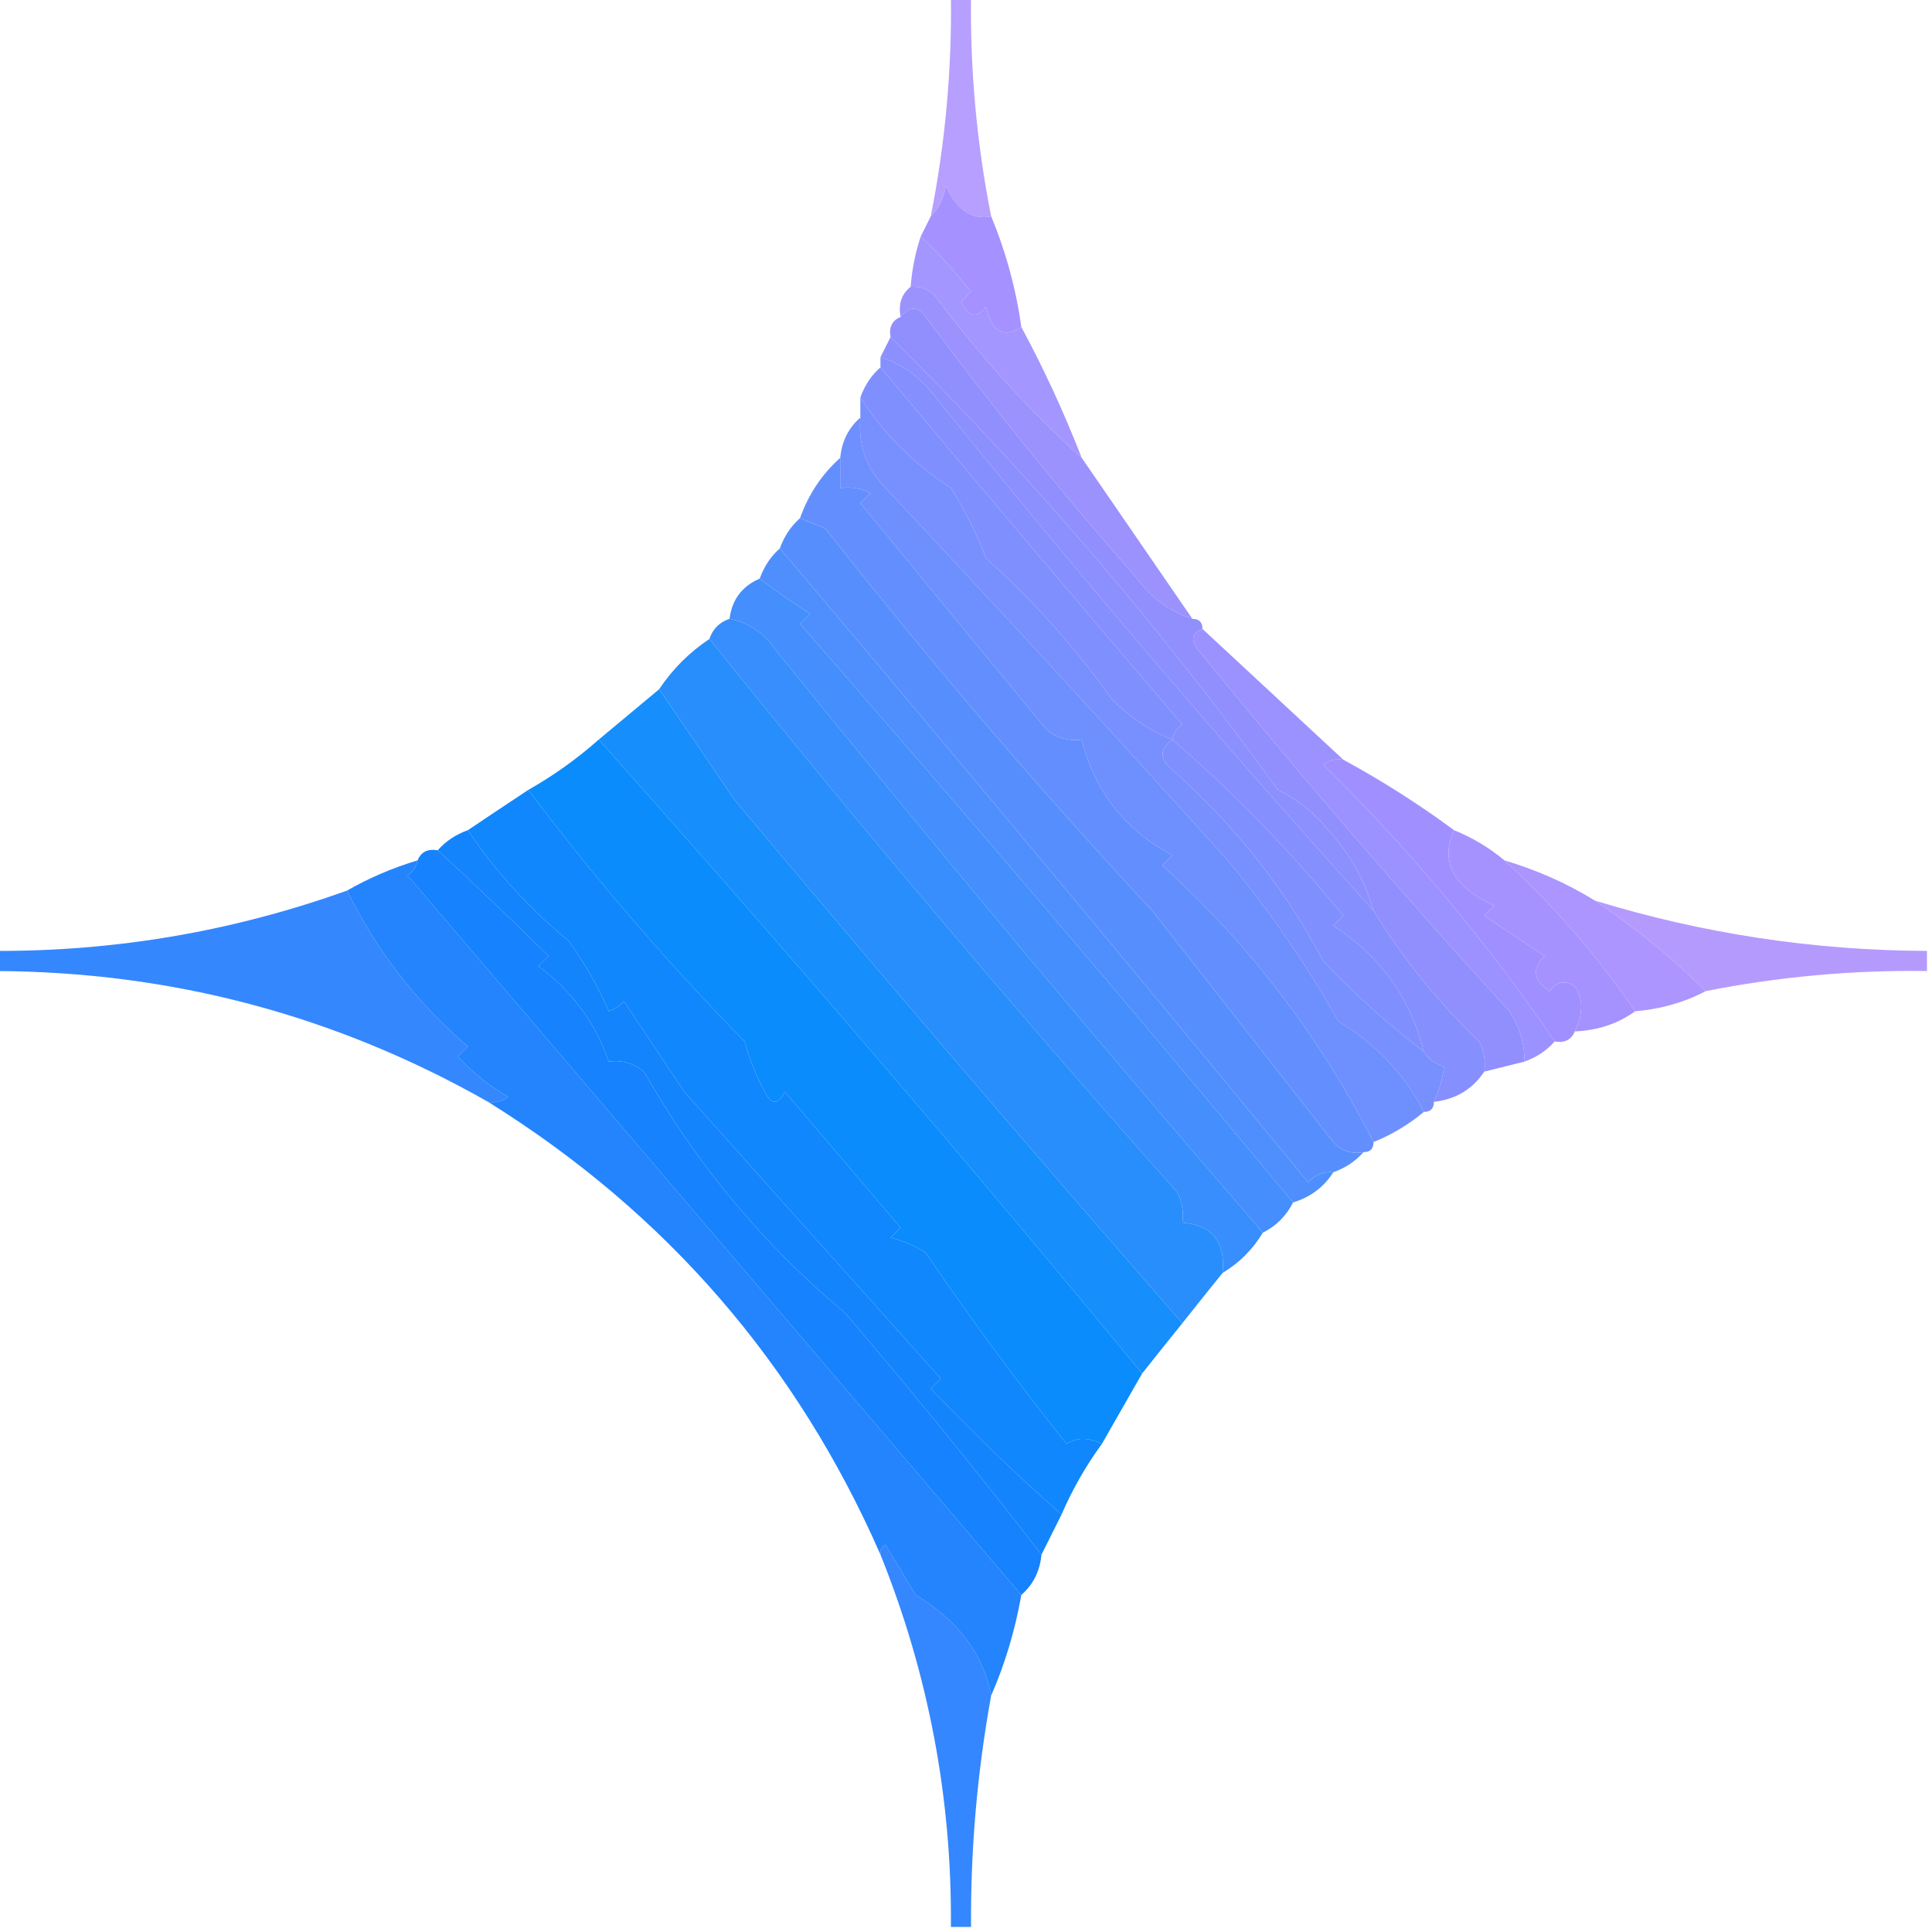
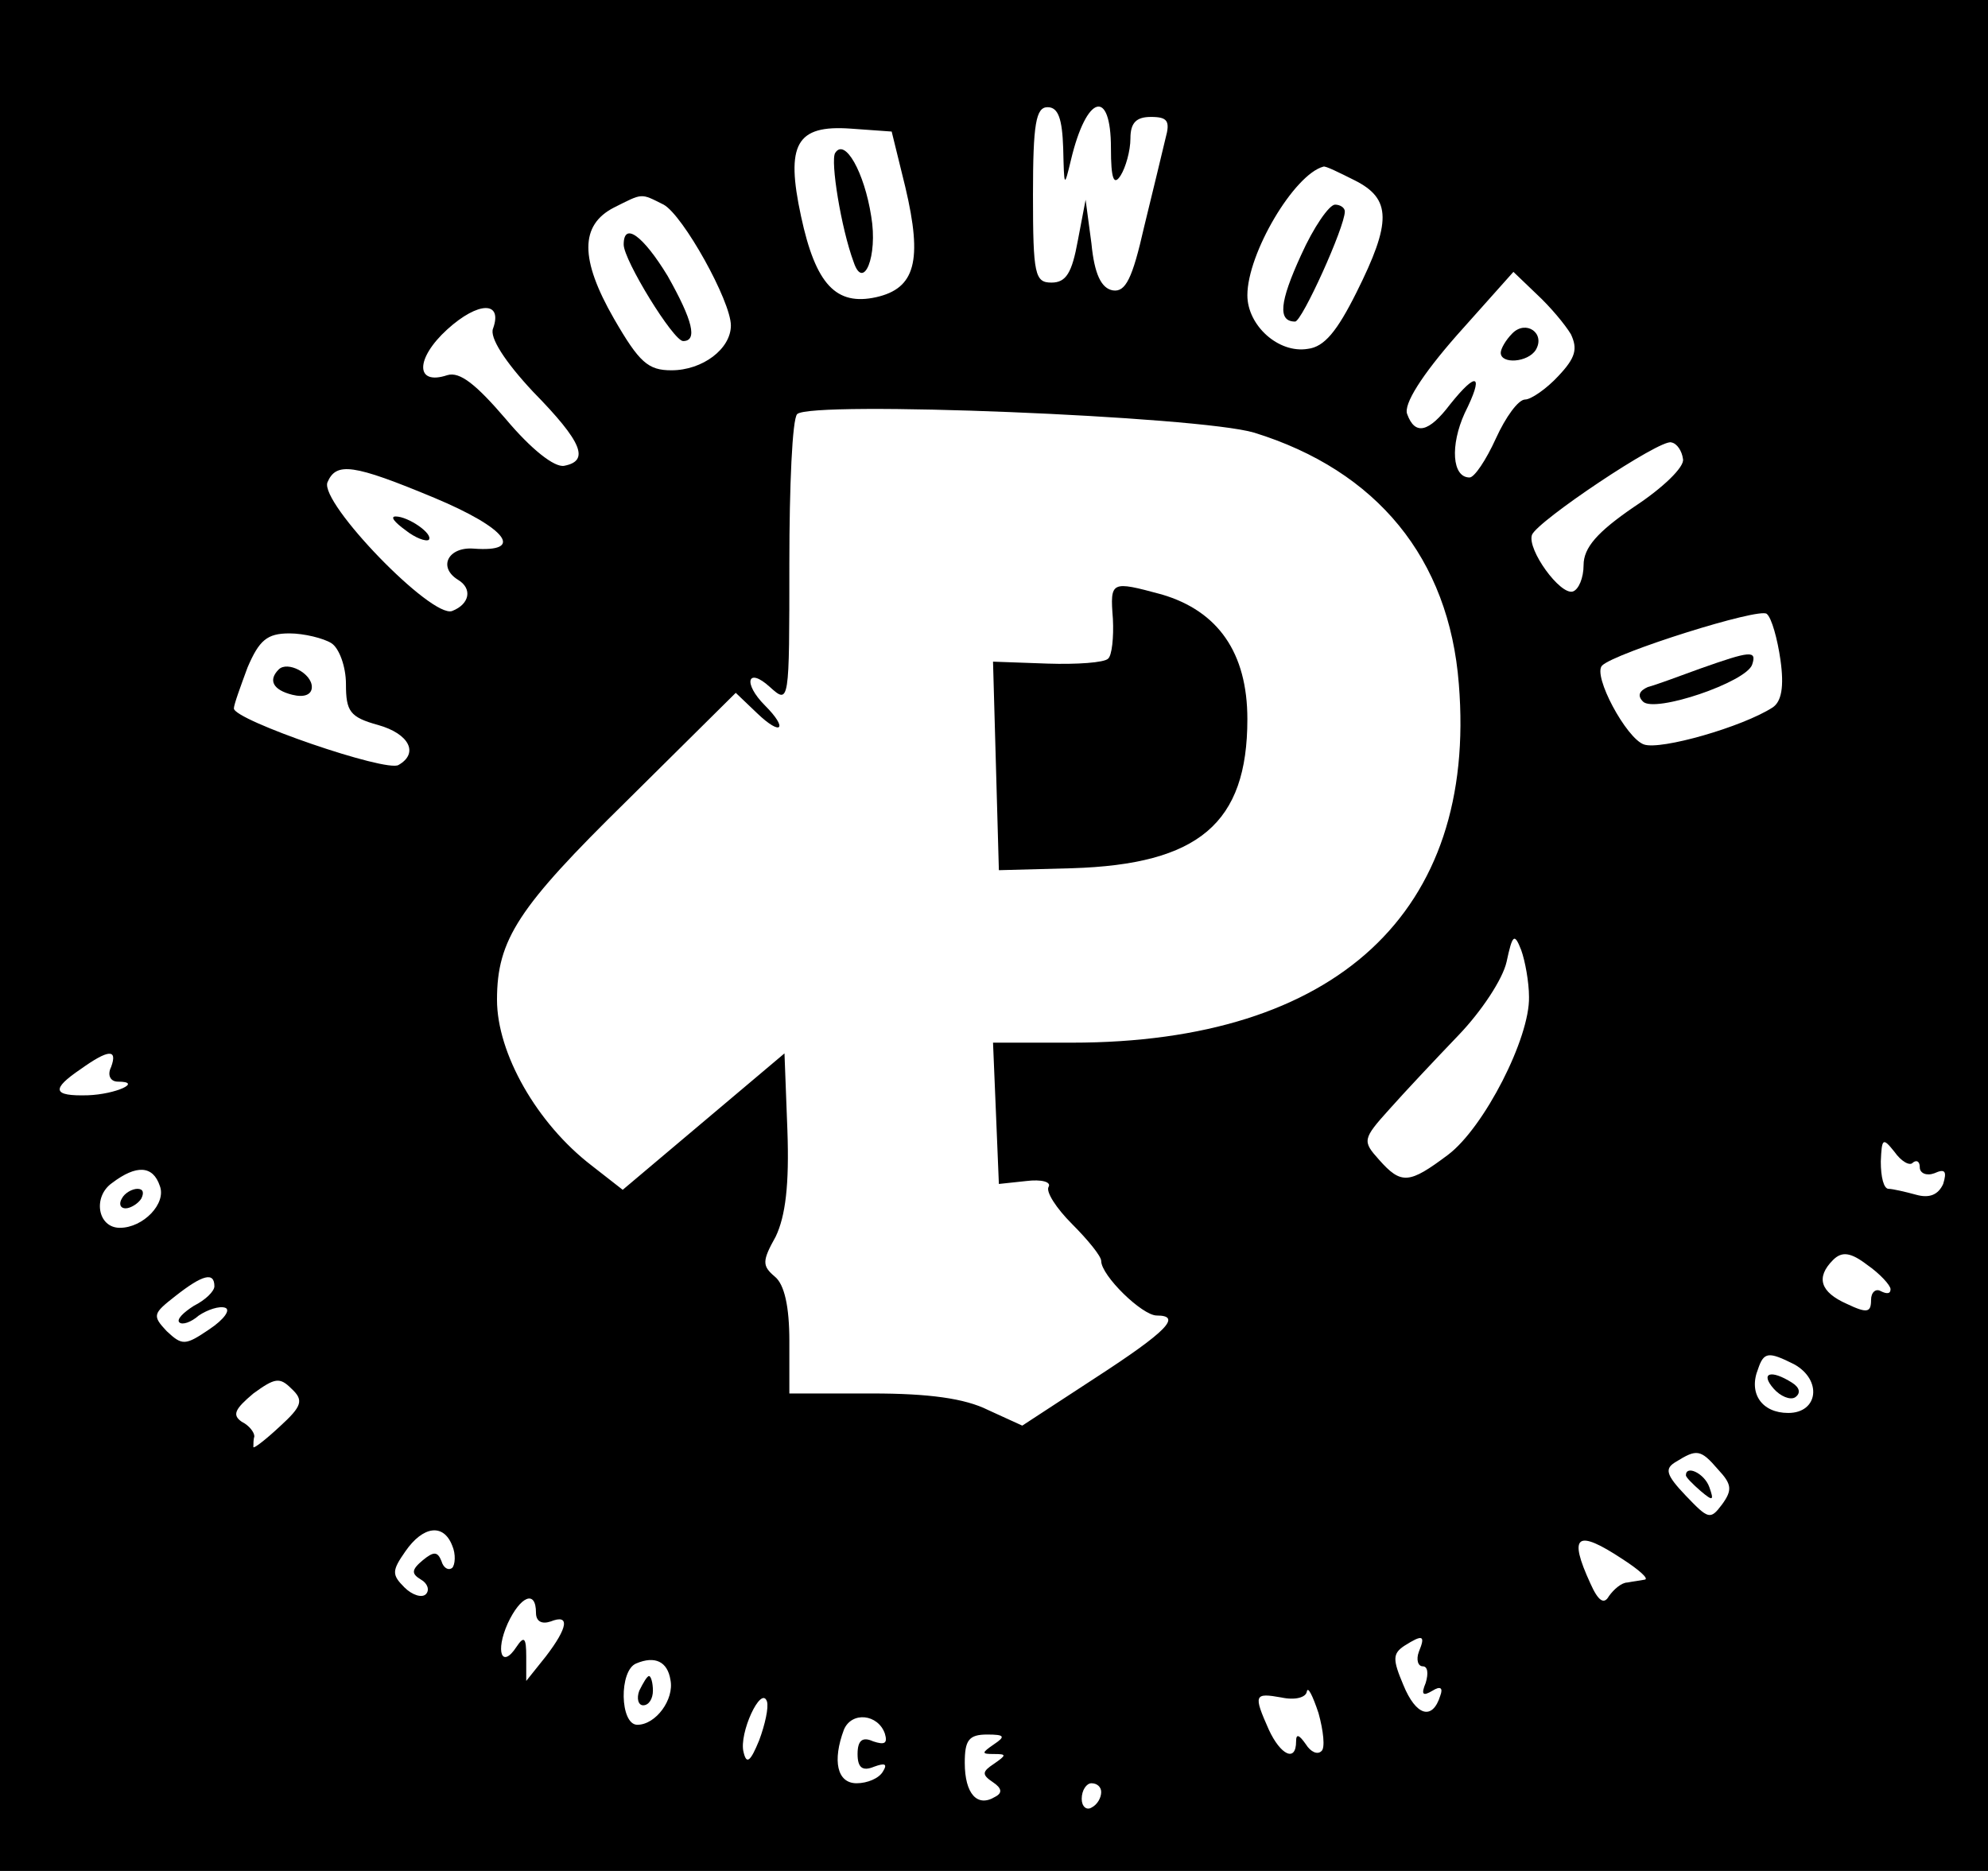
- <svg xmlns="http://www.w3.org/2000/svg" version="1.1" width="192px" height="192px" style="shape-rendering:geometricPrecision; text-rendering:geometricPrecision; image-rendering:optimizeQuality; fill-rule:evenodd; clip-rule:evenodd">
-   <g>
-     <path style="opacity:0.888" fill="#ad93fe" d="M 94.5,-0.5 C 95.167,-0.5 95.833,-0.5 96.5,-0.5C 96.395,6.912 97.062,14.245 98.5,21.5C 96.61,21.89 95.11,20.89 94,18.5C 93.768,19.738 93.268,20.738 92.5,21.5C 93.938,14.245 94.605,6.912 94.5,-0.5 Z" />
-   </g>
-   <g>
-     <path style="opacity:0.997" fill="#a591ff" d="M 98.5,21.5 C 99.964,25.019 100.964,28.686 101.5,32.5C 99.733,33.65 98.567,32.983 98,30.5C 97.086,31.654 96.253,31.487 95.5,30C 95.833,29.667 96.167,29.333 96.5,29C 94.736,26.77 93.069,24.936 91.5,23.5C 91.833,22.833 92.167,22.167 92.5,21.5C 93.268,20.738 93.768,19.738 94,18.5C 95.11,20.89 96.61,21.89 98.5,21.5 Z" />
-   </g>
-   <g>
-     <path style="opacity:0.949" fill="#9f90ff" d="M 91.5,23.5 C 93.069,24.936 94.736,26.77 96.5,29C 96.167,29.333 95.833,29.667 95.5,30C 96.253,31.487 97.086,31.654 98,30.5C 98.567,32.983 99.733,33.65 101.5,32.5C 103.736,36.645 105.736,40.978 107.5,45.5C 102.191,40.687 97.358,35.353 93,29.5C 92.329,28.748 91.496,28.414 90.5,28.5C 90.629,26.784 90.962,25.117 91.5,23.5 Z" />
-   </g>
-   <g>
-     <path style="opacity:0.977" fill="#9990fe" d="M 90.5,28.5 C 91.496,28.414 92.329,28.748 93,29.5C 97.358,35.353 102.191,40.687 107.5,45.5C 111.164,50.825 114.83,56.158 118.5,61.5C 116.265,60.772 114.432,59.439 113,57.5C 105.651,49.147 98.651,40.481 92,31.5C 91.23,30.402 90.397,30.402 89.5,31.5C 89.263,30.209 89.596,29.209 90.5,28.5 Z" />
-   </g>
-   <g>
-     <path style="opacity:1" fill="#8c8ffe" d="M 88.5,33.5 C 102.518,47.362 115.352,62.362 127,78.5C 128.955,79.453 130.622,80.787 132,82.5C 134.111,84.789 135.611,87.456 136.5,90.5C 121.544,73.943 107.044,56.943 93,39.5C 91.549,37.536 89.716,36.203 87.5,35.5C 87.833,34.833 88.167,34.167 88.5,33.5 Z" />
-   </g>
-   <g>
-     <path style="opacity:0.993" fill="#4d8ffd" d="M 77.5,54.5 C 95.397,75.687 112.897,96.687 130,117.5C 130.671,116.748 131.504,116.414 132.5,116.5C 131.564,117.974 130.23,118.974 128.5,119.5C 112.746,100.521 96.413,81.355 79.5,62C 79.833,61.667 80.167,61.333 80.5,61C 78.721,59.86 77.054,58.693 75.5,57.5C 75.932,56.291 76.599,55.291 77.5,54.5 Z" />
-   </g>
-   <g>
-     <path style="opacity:0.999" fill="#808ffe" d="M 87.5,36.5 C 97.35,48.304 107.35,60.138 117.5,72C 116.944,72.383 116.611,72.883 116.5,73.5C 114.264,72.611 112.264,71.278 110.5,69.5C 106.861,64.361 102.694,59.694 98,55.5C 97.06,53.058 95.894,50.725 94.5,48.5C 90.8,46.09 87.8,43.09 85.5,39.5C 85.932,38.291 86.599,37.291 87.5,36.5 Z" />
-   </g>
-   <g>
-     <path style="opacity:0.993" fill="#438efd" d="M 75.5,57.5 C 77.054,58.693 78.721,59.86 80.5,61C 80.167,61.333 79.833,61.667 79.5,62C 96.413,81.355 112.746,100.521 128.5,119.5C 127.833,120.833 126.833,121.833 125.5,122.5C 109.064,103.496 92.897,84.163 77,64.5C 75.871,62.859 74.371,61.859 72.5,61.5C 72.738,59.596 73.738,58.262 75.5,57.5 Z" />
-   </g>
-   <g>
-     <path style="opacity:0.999" fill="#378efc" d="M 72.5,61.5 C 74.371,61.859 75.871,62.859 77,64.5C 92.897,84.163 109.064,103.496 125.5,122.5C 124.5,124.167 123.167,125.5 121.5,126.5C 121.803,123.412 120.47,121.746 117.5,121.5C 117.649,120.448 117.483,119.448 117,118.5C 101.019,100.515 85.519,82.182 70.5,63.5C 70.833,62.5 71.5,61.833 72.5,61.5 Z" />
-   </g>
-   <g>
-     <path style="opacity:1" fill="#568ffd" d="M 79.5,51.5 C 80.216,51.783 81.049,52.116 82,52.5C 92.356,65.68 103.189,78.347 114.5,90.5C 120.5,98.167 126.5,105.833 132.5,113.5C 133.325,114.386 134.325,114.719 135.5,114.5C 134.71,115.401 133.71,116.068 132.5,116.5C 131.504,116.414 130.671,116.748 130,117.5C 112.897,96.687 95.397,75.687 77.5,54.5C 77.932,53.291 78.599,52.291 79.5,51.5 Z" />
-   </g>
-   <g>
-     <path style="opacity:0.999" fill="#868ffe" d="M 87.5,35.5 C 89.716,36.203 91.549,37.536 93,39.5C 107.044,56.943 121.544,73.943 136.5,90.5C 139.408,95.248 142.908,99.582 147,103.5C 147.483,104.448 147.649,105.448 147.5,106.5C 146.341,108.25 144.674,109.25 142.5,109.5C 143.048,108.312 143.381,107.145 143.5,106C 142.584,105.722 141.918,105.222 141.5,104.5C 140.151,99.155 137.151,94.988 132.5,92C 132.833,91.667 133.167,91.333 133.5,91C 128.236,84.573 122.57,78.739 116.5,73.5C 116.611,72.883 116.944,72.383 117.5,72C 107.35,60.138 97.35,48.304 87.5,36.5C 87.5,36.167 87.5,35.833 87.5,35.5 Z" />
-   </g>
-   <g>
-     <path style="opacity:0.977" fill="#9990ff" d="M 119.5,62.5 C 124.193,66.861 128.859,71.195 133.5,75.5C 132.761,75.369 132.094,75.536 131.5,76C 140.087,84.418 147.753,93.585 154.5,103.5C 153.71,104.401 152.71,105.068 151.5,105.5C 151.509,103.692 151.009,102.025 150,100.5C 139.322,88.82 128.989,76.82 119,64.5C 118.308,63.563 118.475,62.897 119.5,62.5 Z" />
-   </g>
-   <g>
-     <path style="opacity:1" fill="#788ffe" d="M 85.5,39.5 C 87.8,43.09 90.8,46.09 94.5,48.5C 95.894,50.725 97.06,53.058 98,55.5C 102.694,59.694 106.861,64.361 110.5,69.5C 112.264,71.278 114.264,72.611 116.5,73.5C 115.209,74.473 115.209,75.473 116.5,76.5C 122.742,82.05 127.742,88.383 131.5,95.5C 134.632,98.812 137.965,101.812 141.5,104.5C 141.918,105.222 142.584,105.722 143.5,106C 143.381,107.145 143.048,108.312 142.5,109.5C 142.5,110.167 142.167,110.5 141.5,110.5C 139.57,106.734 136.736,103.734 133,101.5C 129.839,95.853 126.172,90.519 122,85.5C 110.76,73.004 99.427,60.671 88,48.5C 86.097,46.559 85.264,44.226 85.5,41.5C 85.5,40.833 85.5,40.167 85.5,39.5 Z" />
-   </g>
-   <g>
-     <path style="opacity:1" fill="#168efc" d="M 65.5,68.5 C 67.98,72.109 70.48,75.776 73,79.5C 87.669,97 102.502,114.333 117.5,131.5C 116.136,133.191 114.803,134.858 113.5,136.5C 96.264,115.54 78.264,94.54 59.5,73.5C 61.475,71.863 63.475,70.196 65.5,68.5 Z" />
-   </g>
-   <g>
-     <path style="opacity:0.998" fill="#0a8cfc" d="M 59.5,73.5 C 78.264,94.54 96.264,115.54 113.5,136.5C 112.167,138.833 110.833,141.167 109.5,143.5C 108.153,142.829 106.986,142.829 106,143.5C 101.09,137.348 96.424,131.015 92,124.5C 90.933,123.809 89.766,123.309 88.5,123C 88.833,122.667 89.167,122.333 89.5,122C 85.696,117.525 81.863,113.025 78,108.5C 77.333,109.833 76.667,109.833 76,108.5C 75.138,106.913 74.471,105.246 74,103.5C 66.22,95.564 59.053,87.231 52.5,78.5C 55.009,77.079 57.343,75.412 59.5,73.5 Z" />
-   </g>
-   <g>
-     <path style="opacity:1" fill="#6e8ffe" d="M 85.5,41.5 C 85.264,44.226 86.097,46.559 88,48.5C 99.427,60.671 110.76,73.004 122,85.5C 126.172,90.519 129.839,95.853 133,101.5C 136.736,103.734 139.57,106.734 141.5,110.5C 139.999,111.752 138.332,112.752 136.5,113.5C 131.156,102.999 124.156,93.833 115.5,86C 115.833,85.667 116.167,85.333 116.5,85C 111.801,82.471 108.801,78.637 107.5,73.5C 106.178,73.67 105.011,73.337 104,72.5C 97.773,64.951 91.607,57.451 85.5,50C 85.833,49.667 86.167,49.333 86.5,49C 85.552,48.517 84.552,48.35 83.5,48.5C 83.5,47.5 83.5,46.5 83.5,45.5C 83.66,43.847 84.326,42.514 85.5,41.5 Z" />
-   </g>
-   <g>
-     <path style="opacity:0.996" fill="#a090ff" d="M 133.5,75.5 C 137.336,77.584 141.003,79.917 144.5,82.5C 143.083,85.632 144.417,88.132 148.5,90C 148.167,90.333 147.833,90.667 147.5,91C 149.5,92.333 151.5,93.667 153.5,95C 152.216,96.297 152.383,97.464 154,98.5C 154.718,97.549 155.551,97.383 156.5,98C 157.348,99.188 157.348,100.688 156.5,102.5C 156.158,103.338 155.492,103.672 154.5,103.5C 147.753,93.585 140.087,84.418 131.5,76C 132.094,75.536 132.761,75.369 133.5,75.5 Z" />
-   </g>
-   <g>
-     <path style="opacity:0.998" fill="#1087fc" d="M 52.5,78.5 C 59.053,87.231 66.22,95.564 74,103.5C 74.471,105.246 75.138,106.913 76,108.5C 76.667,109.833 77.333,109.833 78,108.5C 81.863,113.025 85.696,117.525 89.5,122C 89.167,122.333 88.833,122.667 88.5,123C 89.766,123.309 90.933,123.809 92,124.5C 96.424,131.015 101.09,137.348 106,143.5C 106.986,142.829 108.153,142.829 109.5,143.5C 107.914,145.67 106.58,148.004 105.5,150.5C 101.442,146.96 97.109,142.794 92.5,138C 92.833,137.667 93.167,137.333 93.5,137C 84.646,127.129 76.146,117.629 68,108.5C 66,105.5 64,102.5 62,99.5C 61.586,99.957 61.086,100.291 60.5,100.5C 59.423,98.013 58.09,95.68 56.5,93.5C 52.48,90.169 49.146,86.502 46.5,82.5C 48.463,81.18 50.463,79.847 52.5,78.5 Z" />
-   </g>
-   <g>
-     <path style="opacity:1" fill="#638ffe" d="M 83.5,45.5 C 83.5,46.5 83.5,47.5 83.5,48.5C 84.552,48.35 85.552,48.517 86.5,49C 86.167,49.333 85.833,49.667 85.5,50C 91.607,57.451 97.773,64.951 104,72.5C 105.011,73.337 106.178,73.67 107.5,73.5C 108.801,78.637 111.801,82.471 116.5,85C 116.167,85.333 115.833,85.667 115.5,86C 124.156,93.833 131.156,102.999 136.5,113.5C 136.5,114.167 136.167,114.5 135.5,114.5C 134.325,114.719 133.325,114.386 132.5,113.5C 126.5,105.833 120.5,98.167 114.5,90.5C 103.189,78.347 92.356,65.68 82,52.5C 81.049,52.116 80.216,51.783 79.5,51.5C 80.351,49.118 81.684,47.118 83.5,45.5 Z" />
-   </g>
-   <g>
-     <path style="opacity:0.987" fill="#a491ff" d="M 144.5,82.5 C 146.368,83.263 148.035,84.263 149.5,85.5C 154.348,89.931 158.681,94.931 162.5,100.5C 160.786,101.738 158.786,102.405 156.5,102.5C 157.348,100.688 157.348,99.188 156.5,98C 155.551,97.383 154.718,97.549 154,98.5C 152.383,97.464 152.216,96.297 153.5,95C 151.5,93.667 149.5,92.333 147.5,91C 147.833,90.667 148.167,90.333 148.5,90C 144.417,88.132 143.083,85.632 144.5,82.5 Z" />
-   </g>
-   <g>
-     <path style="opacity:0.999" fill="#1384fc" d="M 46.5,82.5 C 49.146,86.502 52.48,90.169 56.5,93.5C 58.09,95.68 59.423,98.013 60.5,100.5C 61.086,100.291 61.586,99.957 62,99.5C 64,102.5 66,105.5 68,108.5C 76.146,117.629 84.646,127.129 93.5,137C 93.167,137.333 92.833,137.667 92.5,138C 97.109,142.794 101.442,146.96 105.5,150.5C 104.833,151.833 104.167,153.167 103.5,154.5C 97.267,146.418 90.767,138.418 84,130.5C 75.889,123.72 69.222,115.72 64,106.5C 62.989,105.663 61.822,105.33 60.5,105.5C 59.168,101.658 56.835,98.491 53.5,96C 53.833,95.667 54.167,95.333 54.5,95C 50.916,91.446 47.249,87.946 43.5,84.5C 44.291,83.599 45.291,82.932 46.5,82.5 Z" />
-   </g>
-   <g>
-     <path style="opacity:0.999" fill="#7f8ffe" d="M 116.5,73.5 C 122.57,78.739 128.236,84.573 133.5,91C 133.167,91.333 132.833,91.667 132.5,92C 137.151,94.988 140.151,99.155 141.5,104.5C 137.965,101.812 134.632,98.812 131.5,95.5C 127.742,88.383 122.742,82.05 116.5,76.5C 115.209,75.473 115.209,74.473 116.5,73.5 Z" />
-   </g>
-   <g>
-     <path style="opacity:1" fill="#918ffe" d="M 118.5,61.5 C 119.167,61.5 119.5,61.833 119.5,62.5C 118.475,62.897 118.308,63.563 119,64.5C 128.989,76.82 139.322,88.82 150,100.5C 151.009,102.025 151.509,103.692 151.5,105.5C 150.167,105.833 148.833,106.167 147.5,106.5C 147.649,105.448 147.483,104.448 147,103.5C 142.908,99.582 139.408,95.248 136.5,90.5C 135.611,87.456 134.111,84.789 132,82.5C 130.622,80.787 128.955,79.453 127,78.5C 115.352,62.362 102.518,47.362 88.5,33.5C 88.328,32.508 88.662,31.842 89.5,31.5C 90.397,30.402 91.23,30.402 92,31.5C 98.651,40.481 105.651,49.147 113,57.5C 114.432,59.439 116.265,60.772 118.5,61.5 Z" />
-   </g>
-   <g>
-     <path style="opacity:0.964" fill="#1b7ffd" d="M 41.5,85.5 C 41.389,86.117 41.056,86.617 40.5,87C 60.827,110.832 81.161,134.666 101.5,158.5C 100.87,162.048 99.87,165.381 98.5,168.5C 97.729,164.386 95.229,161.052 91,158.5C 90,156.833 89,155.167 88,153.5C 87.601,153.728 87.435,154.062 87.5,154.5C 79.178,135.507 66.178,120.507 48.5,109.5C 49.239,109.631 49.906,109.464 50.5,109C 48.627,107.915 46.96,106.582 45.5,105C 45.833,104.667 46.167,104.333 46.5,104C 41.405,99.625 37.405,94.458 34.5,88.5C 36.649,87.264 38.982,86.264 41.5,85.5 Z" />
-   </g>
-   <g>
-     <path style="opacity:1" fill="#1682fd" d="M 43.5,84.5 C 47.249,87.946 50.916,91.446 54.5,95C 54.167,95.333 53.833,95.667 53.5,96C 56.835,98.491 59.168,101.658 60.5,105.5C 61.822,105.33 62.989,105.663 64,106.5C 69.222,115.72 75.889,123.72 84,130.5C 90.767,138.418 97.267,146.418 103.5,154.5C 103.34,156.153 102.674,157.486 101.5,158.5C 81.161,134.666 60.827,110.832 40.5,87C 41.056,86.617 41.389,86.117 41.5,85.5C 41.842,84.662 42.508,84.328 43.5,84.5 Z" />
-   </g>
-   <g>
-     <path style="opacity:0.97" fill="#aa92fe" d="M 149.5,85.5 C 152.744,86.463 155.744,87.796 158.5,89.5C 162.501,92.175 166.168,95.175 169.5,98.5C 167.401,99.612 165.067,100.279 162.5,100.5C 158.681,94.931 154.348,89.931 149.5,85.5 Z" />
-   </g>
-   <g>
-     <path style="opacity:0.904" fill="#207bfe" d="M 34.5,88.5 C 37.405,94.458 41.405,99.625 46.5,104C 46.167,104.333 45.833,104.667 45.5,105C 46.96,106.582 48.627,107.915 50.5,109C 49.906,109.464 49.239,109.631 48.5,109.5C 33.344,100.895 17.01,96.562 -0.5,96.5C -0.5,95.833 -0.5,95.167 -0.5,94.5C 11.532,94.55 23.198,92.55 34.5,88.5 Z" />
-   </g>
-   <g>
-     <path style="opacity:0.951" fill="#b195fe" d="M 158.5,89.5 C 169.244,92.791 180.244,94.457 191.5,94.5C 191.5,95.167 191.5,95.833 191.5,96.5C 184.088,96.395 176.755,97.062 169.5,98.5C 166.168,95.175 162.501,92.175 158.5,89.5 Z" />
-   </g>
-   <g>
-     <path style="opacity:1" fill="#288efc" d="M 70.5,63.5 C 85.519,82.182 101.019,100.515 117,118.5C 117.483,119.448 117.649,120.448 117.5,121.5C 120.47,121.746 121.803,123.412 121.5,126.5C 120.136,128.191 118.803,129.858 117.5,131.5C 102.502,114.333 87.669,97 73,79.5C 70.48,75.776 67.98,72.109 65.5,68.5C 66.833,66.5 68.5,64.833 70.5,63.5 Z" />
-   </g>
-   <g>
-     <path style="opacity:0.908" fill="#207bfe" d="M 98.5,168.5 C 97.117,176.097 96.45,183.764 96.5,191.5C 95.833,191.5 95.167,191.5 94.5,191.5C 94.605,178.693 92.272,166.36 87.5,154.5C 87.435,154.062 87.601,153.728 88,153.5C 89,155.167 90,156.833 91,158.5C 95.229,161.052 97.729,164.386 98.5,168.5 Z" />
+ <svg xmlns="http://www.w3.org/2000/svg" version="1.0" width="204pt" height="192pt" viewBox="0 0 204 192" preserveAspectRatio="xMidYMid meet">
+   <g transform="translate(0,192) scale(0.1,-0.1)" fill="#000000" stroke="none">
+     <path d="M0 960 l0 -960 1020 0 1020 0 0 960 0 960 -1020 0 -1020 0 0 -960z m1091 808 c1 -41 1 -41 8 -12 16 67 41 74 41 12 0 -32 3 -39 10 -28 5 8 10 25 10 38 0 16 6 22 21 22 17 0 20 -4 15 -22 -3 -13 -13 -54 -22 -91 -12 -53 -19 -67 -32 -65 -12 2 -19 17 -22 48 l-6 45 -8 -42 c-6 -33 -12 -43 -27 -43 -17 0 -19 8 -19 90 0 73 3 90 15 90 11 0 15 -12 16 -42z m-162 -40 c18 -76 10 -104 -30 -113 -41 -9 -62 13 -77 83 -16 74 -5 94 51 90 l42 -3 14 -57z m461 7 c38 -19 38 -43 2 -115 -20 -40 -33 -56 -50 -58 -30 -5 -62 24 -62 55 0 43 48 124 78 132 2 1 16 -6 32 -14z m-709 -25 c20 -11 69 -99 69 -124 0 -24 -29 -46 -61 -46 -24 0 -33 8 -59 53 -35 61 -35 96 0 114 30 15 27 15 51 3z m931 -133 c7 -15 5 -24 -13 -43 -12 -13 -28 -24 -34 -24 -7 0 -20 -18 -30 -40 -10 -22 -22 -40 -27 -40 -18 0 -20 33 -5 66 20 40 13 44 -15 9 -22 -29 -36 -32 -44 -10 -4 10 15 40 51 81 l58 65 24 -23 c14 -13 29 -31 35 -41z m-1106 6 c-4 -9 12 -34 41 -65 51 -52 58 -71 32 -76 -10 -2 -34 17 -60 48 -30 35 -47 49 -60 45 -33 -11 -33 17 0 47 32 29 57 29 47 1z m781 -107 c126 -39 200 -129 210 -258 19 -234 -126 -368 -397 -368 l-81 0 3 -72 3 -73 28 3 c16 2 26 -1 23 -6 -3 -5 8 -22 24 -38 16 -16 30 -33 30 -38 0 -15 42 -56 57 -56 26 0 11 -16 -63 -64 l-75 -49 -35 16 c-24 12 -61 17 -119 17 l-85 0 0 54 c0 35 -5 58 -15 66 -13 11 -13 16 1 41 10 21 14 53 12 109 l-3 79 -83 -70 -83 -70 -32 25 c-56 43 -97 115 -97 170 0 62 22 95 133 204 l112 111 22 -21 c25 -24 32 -16 8 8 -23 23 -18 40 5 19 20 -18 20 -17 20 127 0 79 3 148 8 153 13 14 412 -2 469 -19z m440 -27 c2 -8 -21 -30 -50 -49 -38 -26 -52 -42 -52 -60 0 -13 -5 -25 -11 -27 -13 -4 -47 43 -42 58 5 14 132 99 143 95 6 -1 11 -9 12 -17z m-1281 -40 c74 -31 93 -56 40 -52 -26 2 -37 -19 -16 -32 15 -9 12 -25 -6 -32 -21 -8 -136 111 -128 132 9 21 26 19 110 -16z m1381 -166 c4 -28 1 -43 -8 -49 -31 -20 -115 -44 -132 -38 -18 6 -53 71 -43 81 13 13 162 60 169 53 5 -4 11 -26 14 -47z m-1487 17 c8 -5 15 -24 15 -42 0 -28 4 -34 33 -42 32 -9 42 -29 21 -41 -12 -8 -169 46 -169 58 0 4 7 23 14 42 12 28 20 35 43 35 15 0 35 -5 43 -10z m1229 -363 c1 -42 -46 -134 -83 -162 -40 -30 -48 -31 -71 -5 -17 19 -17 21 11 52 16 18 48 52 71 76 23 24 45 57 49 75 6 28 8 30 15 12 4 -11 8 -33 8 -48z m-1455 -72 c-4 -8 -1 -15 7 -15 26 0 -2 -13 -31 -14 -36 -1 -38 6 -7 27 28 20 38 21 31 2z m1849 -98 c4 3 7 1 7 -5 0 -6 7 -9 15 -6 11 5 13 2 9 -11 -5 -11 -14 -15 -28 -11 -11 3 -24 6 -28 6 -5 0 -8 12 -8 28 1 24 2 25 14 10 7 -10 16 -15 19 -11z m-1799 -24 c7 -18 -17 -43 -41 -43 -23 0 -28 32 -8 46 25 19 42 18 49 -3z m1776 -106 c0 -5 -4 -5 -10 -2 -5 3 -10 -1 -10 -9 0 -13 -4 -14 -25 -4 -27 12 -32 27 -14 45 9 9 18 8 35 -5 13 -9 24 -21 24 -25z m-1720 3 c0 -5 -9 -14 -21 -20 -11 -7 -18 -14 -15 -17 3 -3 12 0 20 7 9 6 21 10 27 8 6 -2 -1 -12 -16 -22 -25 -17 -28 -17 -44 -2 -15 16 -14 18 9 36 28 22 40 25 40 10z m1621 -80 c29 -16 25 -50 -6 -50 -27 0 -41 20 -31 45 6 18 11 18 37 5z m-1554 -64 c-15 -14 -27 -23 -27 -21 0 3 0 8 1 11 0 4 -5 11 -13 15 -10 7 -7 13 12 29 22 16 27 17 39 5 13 -12 11 -18 -12 -39z m1476 -44 c14 -15 15 -21 4 -36 -12 -16 -14 -15 -37 9 -21 22 -22 28 -10 35 21 13 25 13 43 -8z m-1299 -78 c4 -9 3 -20 0 -23 -4 -3 -9 0 -11 7 -4 10 -8 10 -19 1 -12 -10 -12 -14 -2 -20 7 -4 9 -11 5 -15 -4 -4 -14 -1 -22 7 -13 13 -13 17 1 37 18 26 39 29 48 6z m1201 -14 c17 -11 27 -20 23 -21 -5 -1 -13 -2 -18 -3 -6 0 -14 -7 -19 -14 -5 -9 -11 -5 -19 13 -23 50 -14 56 33 25z m-1115 -55 c0 -9 6 -12 15 -9 20 8 18 -6 -5 -36 l-20 -25 0 25 c0 19 -2 22 -10 10 -15 -23 -22 -5 -9 24 13 28 29 35 29 11z m906 -40 c-3 -8 -1 -15 4 -15 5 0 6 -7 3 -17 -5 -12 -3 -14 7 -8 8 5 11 3 8 -5 -8 -26 -25 -21 -38 11 -11 26 -11 32 1 40 19 12 22 11 15 -6z m-768 -29 c4 -20 -15 -46 -34 -46 -18 0 -19 56 -1 63 19 8 32 2 35 -17z m668 -73 c-4 -4 -11 -1 -16 7 -7 10 -10 11 -10 3 0 -22 -16 -14 -28 12 -16 36 -15 38 13 33 14 -3 25 0 26 6 1 6 6 -4 12 -22 5 -18 7 -36 3 -39z m-577 11 c-9 -22 -13 -25 -16 -12 -5 19 18 69 24 52 2 -6 -2 -24 -8 -40z m129 7 c3 -10 0 -12 -12 -8 -11 5 -16 1 -16 -13 0 -14 5 -18 17 -13 11 4 14 3 9 -5 -4 -7 -16 -12 -27 -12 -20 0 -25 23 -13 55 8 19 35 16 42 -4z m112 -11 c-13 -9 -13 -10 0 -10 13 0 13 -1 0 -10 -12 -8 -13 -11 -1 -19 9 -6 10 -11 2 -15 -18 -11 -31 3 -31 35 0 23 4 29 23 29 18 0 19 -2 7 -10z m110 -49 c0 -6 -4 -13 -10 -16 -5 -3 -10 1 -10 9 0 9 5 16 10 16 6 0 10 -4 10 -9z" />
+     <path d="M857 1763 c-5 -8 6 -77 19 -112 10 -30 25 6 18 47 -7 45 -27 81 -37 65z" />
+     <path d="M1335 1658 c-22 -48 -24 -68 -6 -68 7 0 51 97 51 113 0 4 -5 7 -10 7 -6 0 -22 -23 -35 -52z" />
+     <path d="M640 1669 c0 -16 51 -99 61 -99 15 0 10 21 -16 67 -25 41 -45 56 -45 32z" />
+     <path d="M1552 1578 c-7 -7 -12 -16 -12 -20 0 -12 28 -10 36 3 10 17 -10 31 -24 17z" />
+     <path d="M1142 1285 c1 -19 -1 -38 -5 -41 -4 -4 -32 -6 -62 -5 l-56 2 3 -107 3 -107 75 2 c130 4 180 46 180 153 0 68 -30 111 -88 128 -52 14 -53 14 -50 -25z" />
+     <path d="M416 1376 c10 -8 21 -12 24 -10 5 6 -21 24 -34 24 -6 0 -1 -6 10 -14z" />
+     <path d="M1745 1234 c-22 -8 -46 -17 -54 -19 -9 -4 -11 -9 -5 -15 12 -12 106 20 112 38 5 15 -2 14 -53 -4z" />
+     <path d="M286 1233 c-11 -11 -6 -21 14 -26 12 -3 20 0 20 8 0 14 -25 27 -34 18z" />
+     <path d="M125 690 c-3 -5 -2 -10 4 -10 5 0 13 5 16 10 3 6 2 10 -4 10 -5 0 -13 -4 -16 -10z" />
+     <path d="M1820 495 c7 -8 17 -12 22 -9 6 4 5 10 -3 15 -22 14 -33 10 -19 -6z" />
+     <path d="M1730 406 c0 -2 7 -9 15 -16 13 -11 14 -10 9 4 -5 14 -24 23 -24 12z" />
+     <path d="M656 185 c-3 -8 -1 -15 4 -15 6 0 10 7 10 15 0 8 -2 15 -4 15 -2 0 -6 -7 -10 -15z" />
  </g>
</svg>
